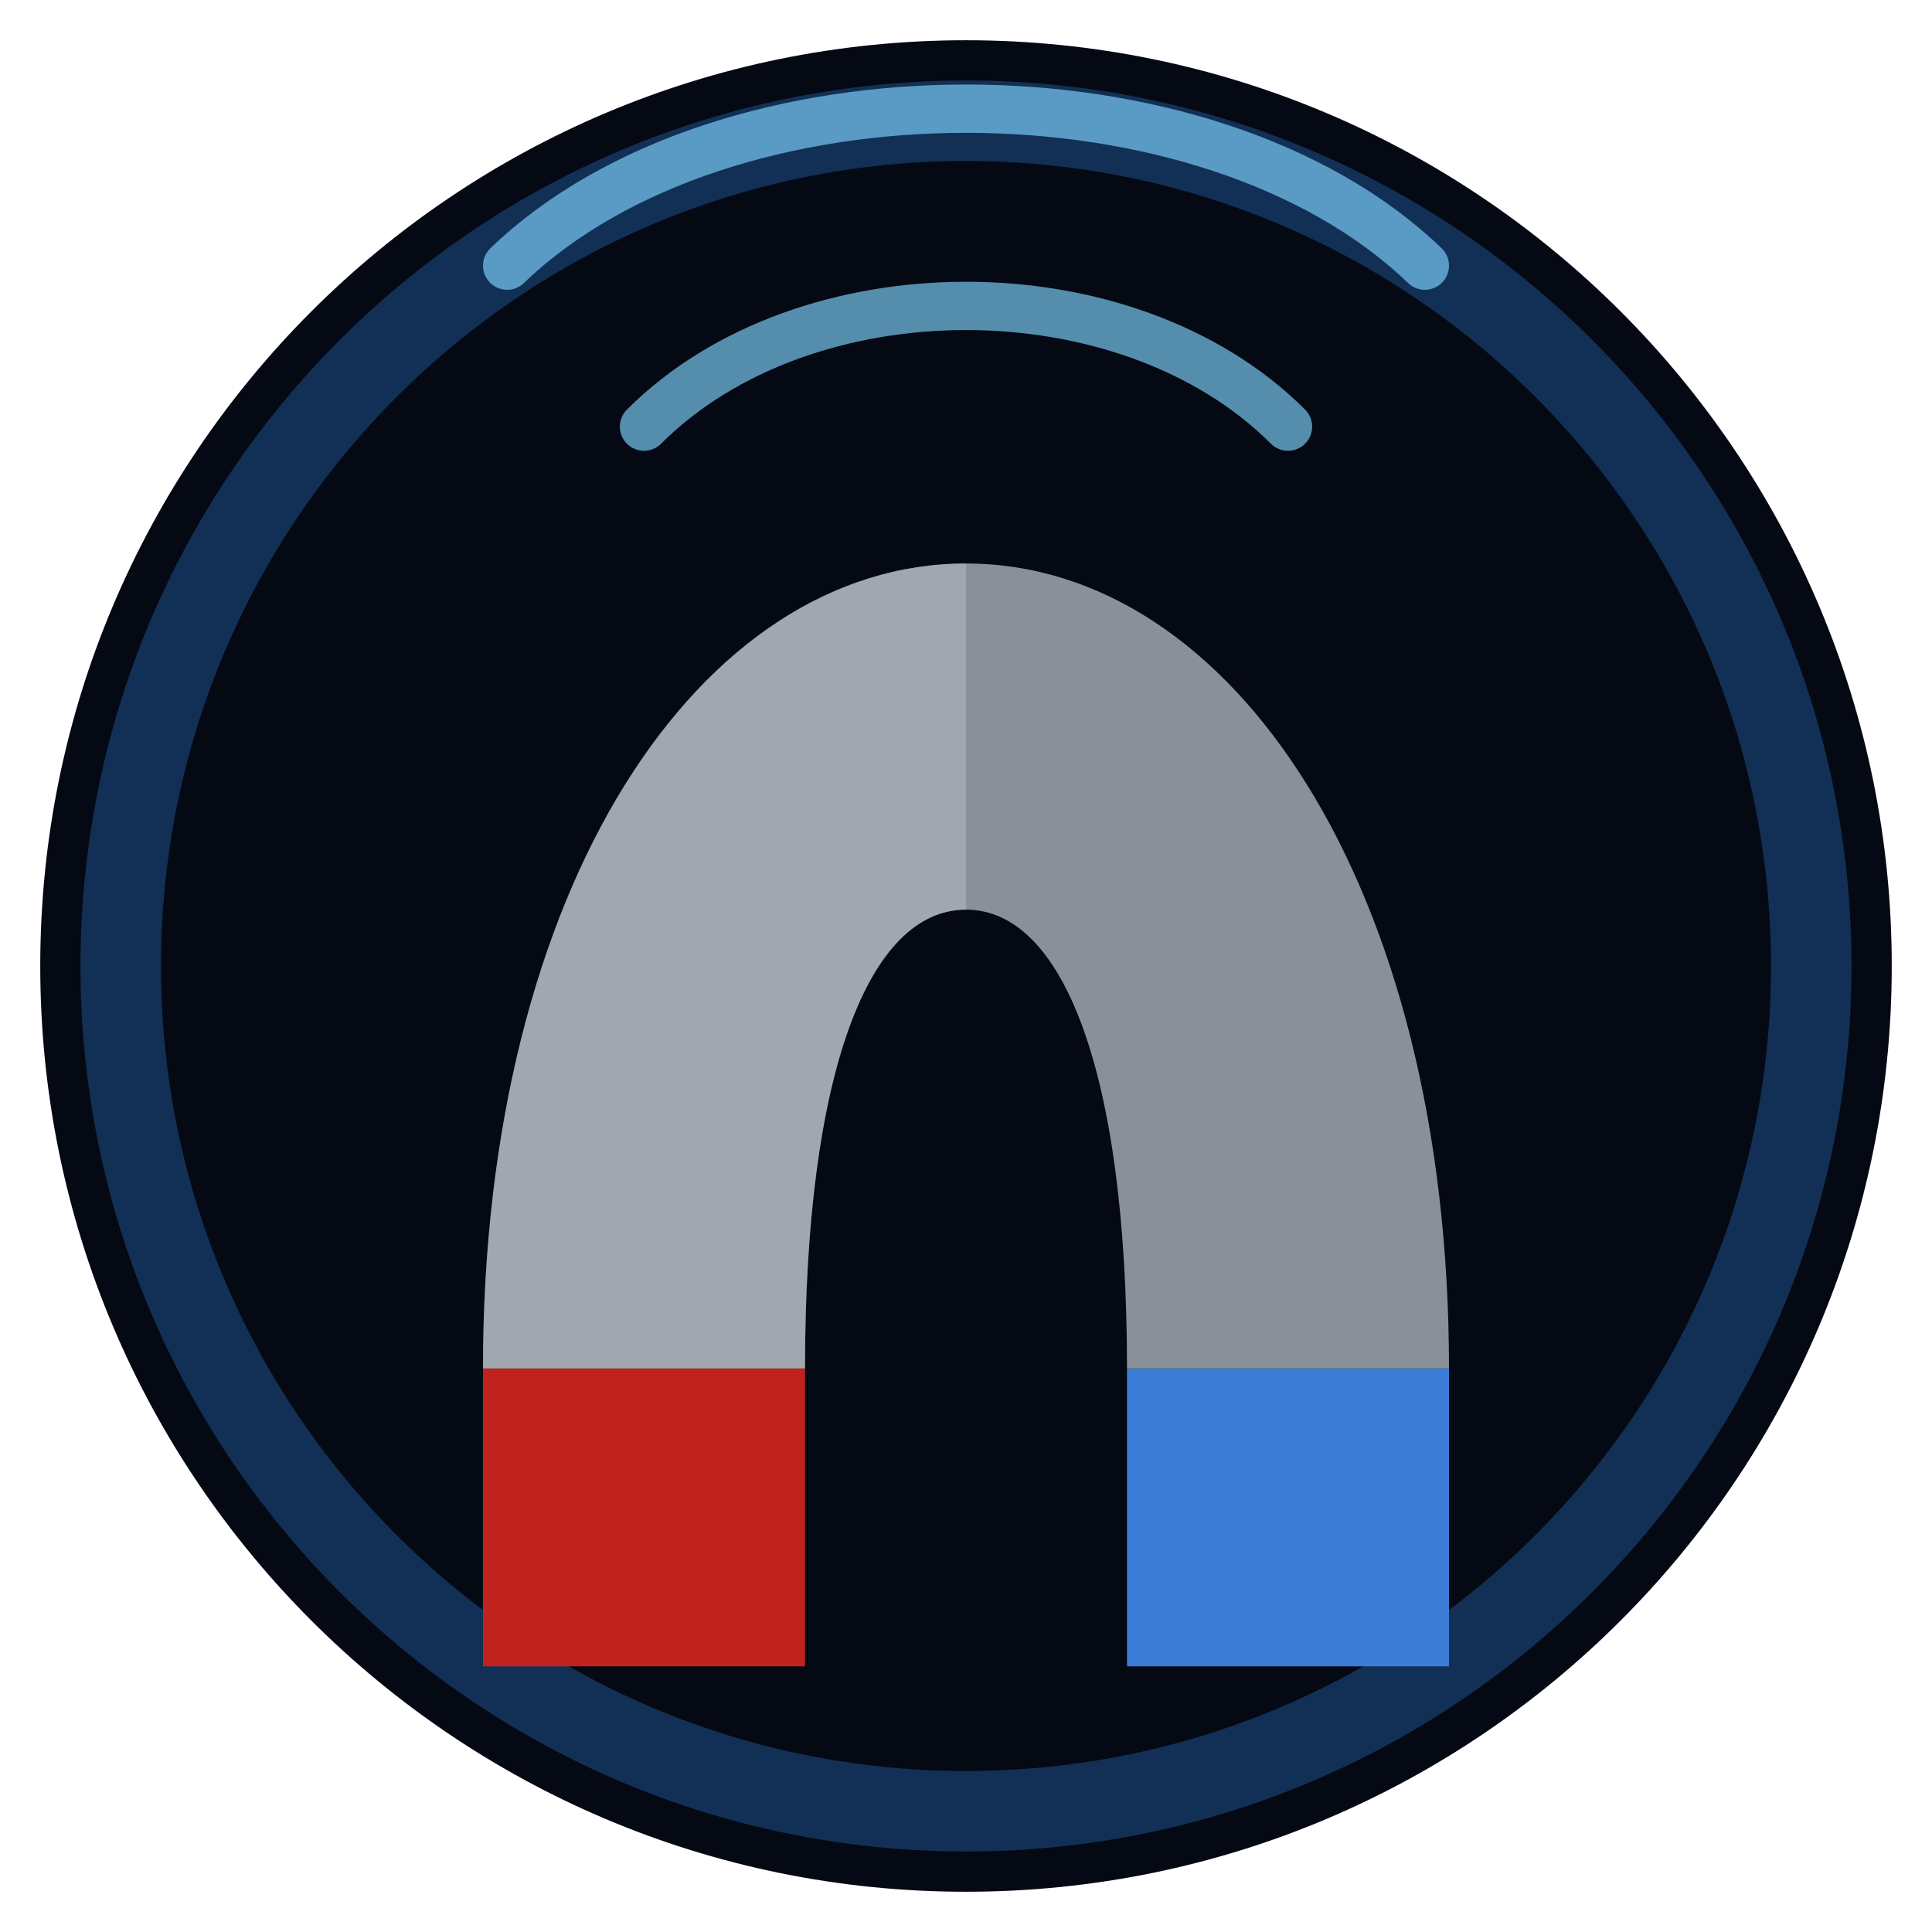
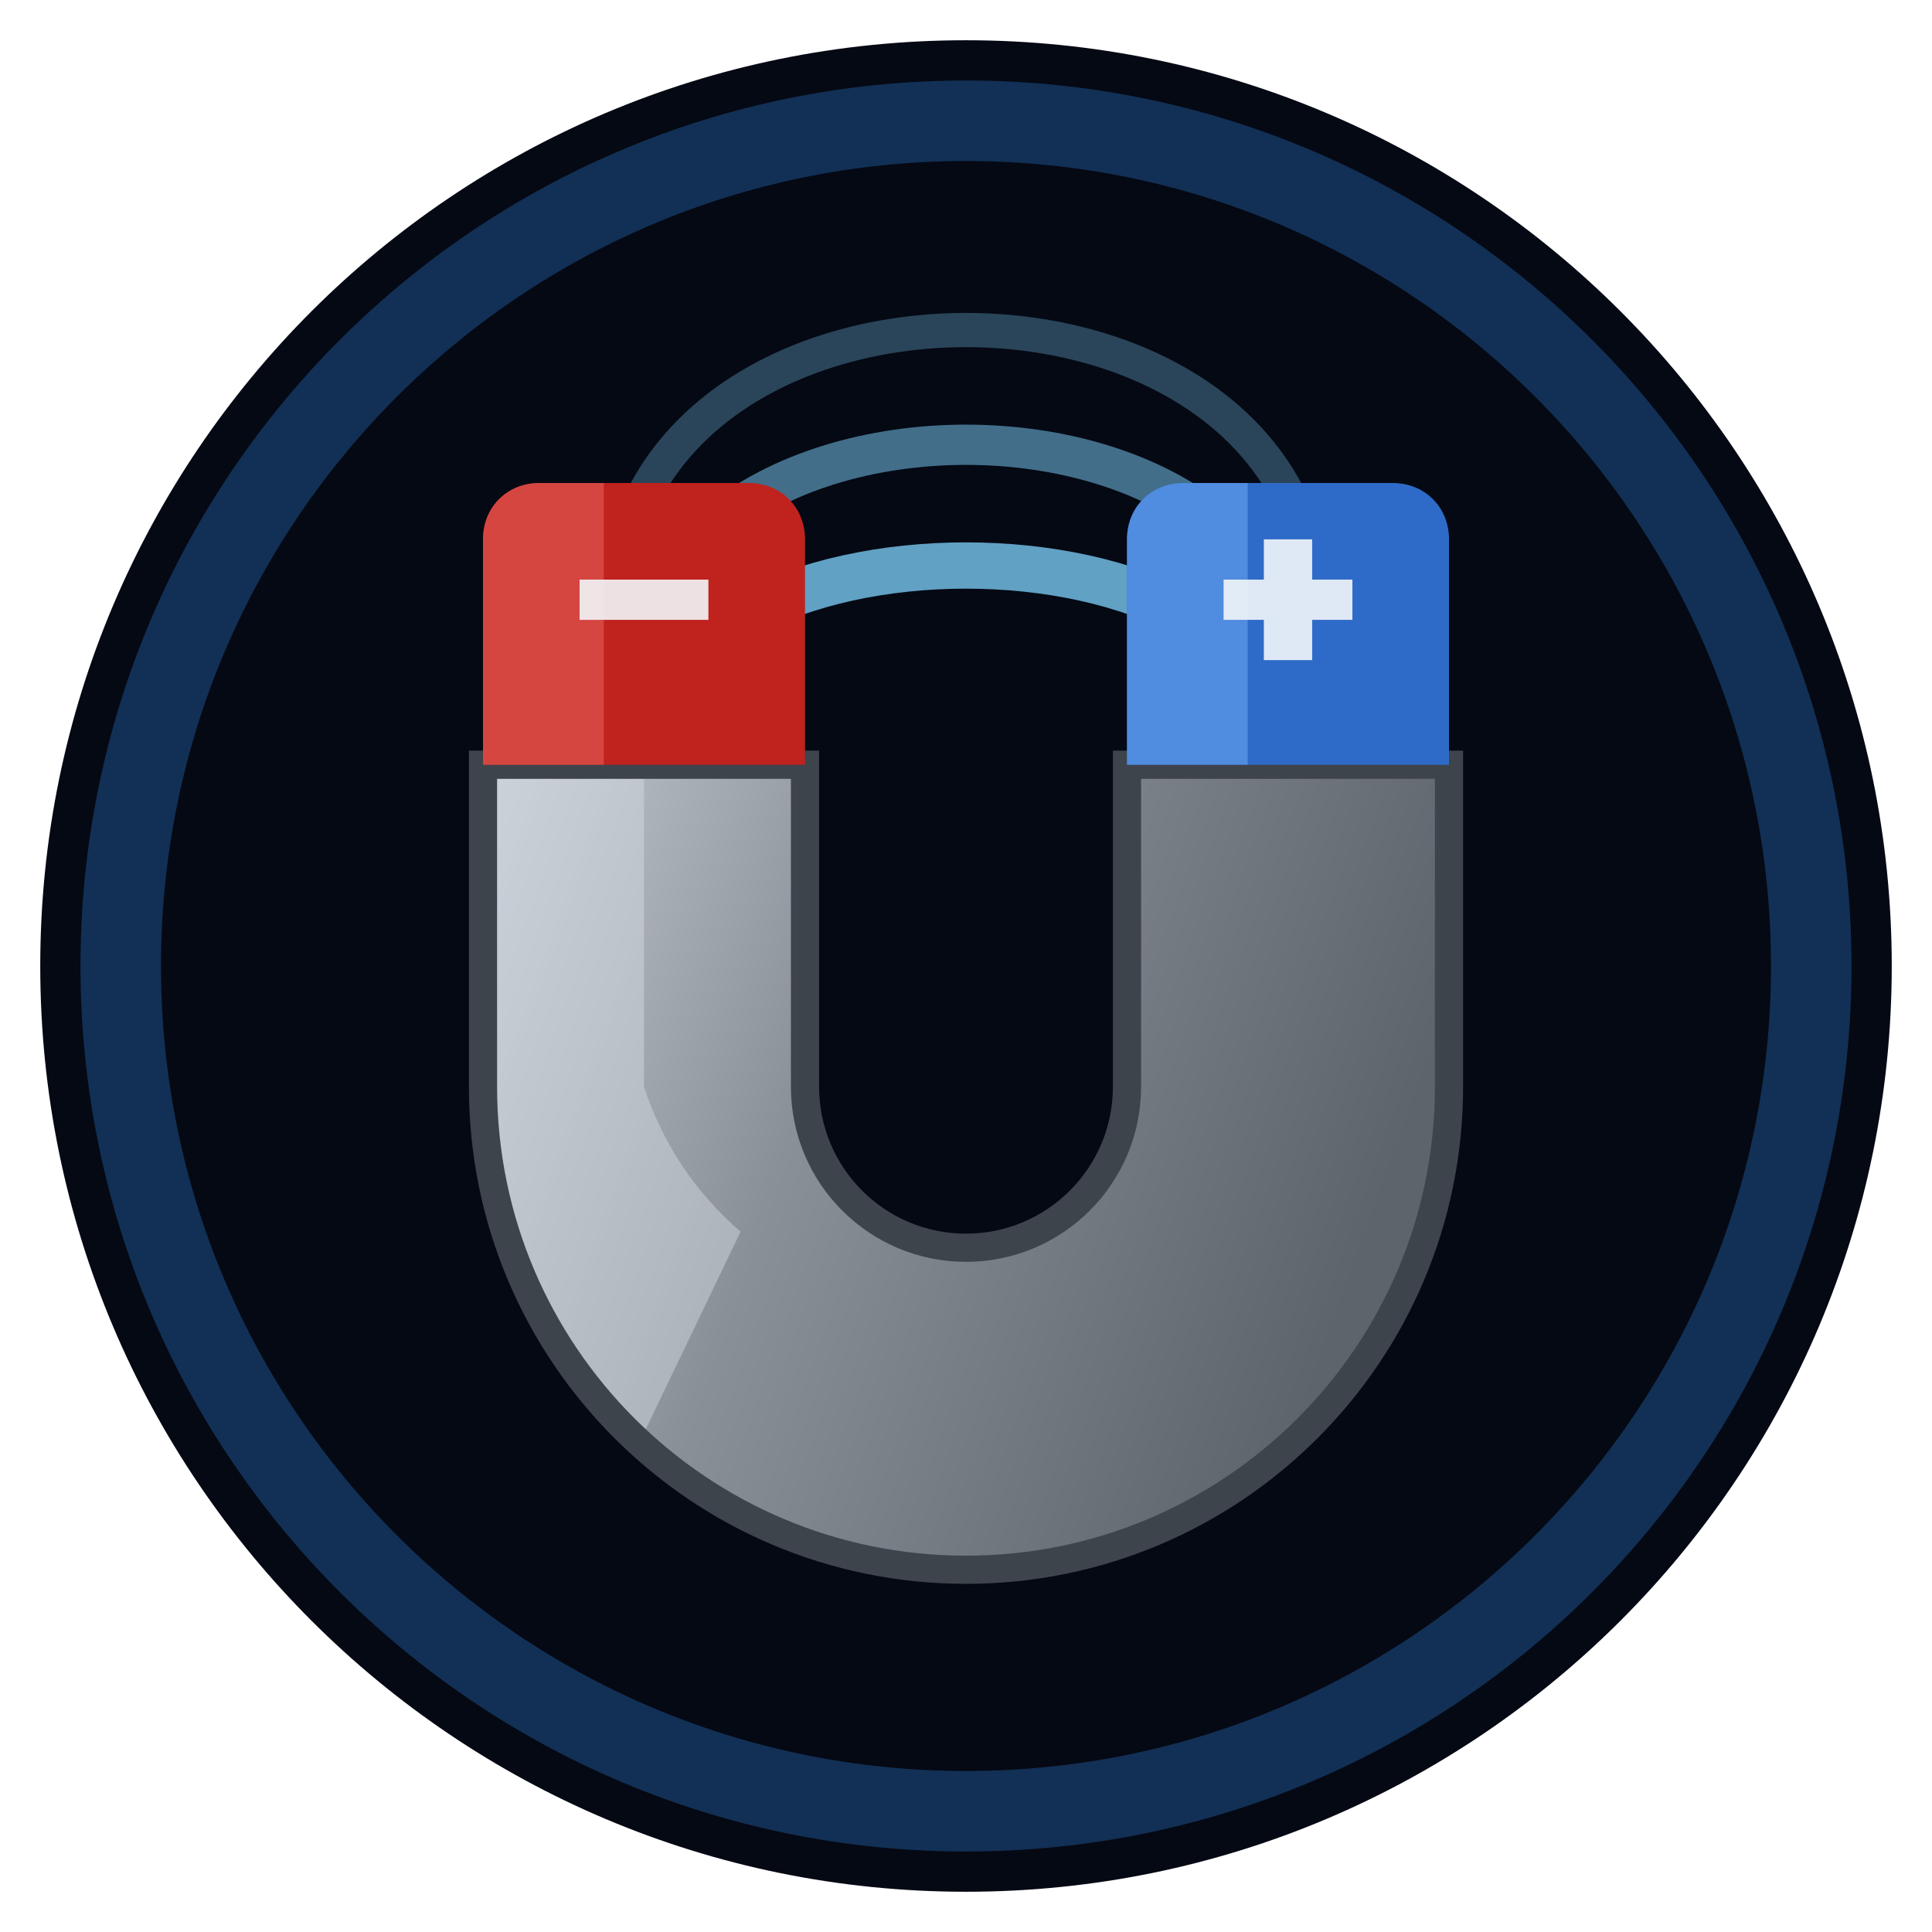
<svg xmlns="http://www.w3.org/2000/svg" viewBox="0 0 48 48" width="48" height="48" role="presentation">
+   <defs>
+     <linearGradient id="steel" x1="0" y1="0" x2="1" y2=".3">
+       <stop offset="0%" stop-color="#C4CAD2" />
+       <stop offset="42%" stop-color="#8A9098" />
+       <stop offset="100%" stop-color="#5E646C" />
+     </linearGradient>
+   </defs>
  <circle cx="24" cy="24" r="23" fill="#050914" />
  <circle cx="24" cy="24" r="21" fill="none" stroke="#123055" stroke-width="2" />
-   <path d="M12 34 C12 22 17.4 14 24 14 C30.6 14 36 22 36 34 L28 34 C28 26.6 26.4 22.6 24 22.6            C21.6 22.6 20 26.6 20 34 Z" fill="#8A9098" />
-   <path d="M12 34 L20 34 L20 41.4 L12 41.4 Z" fill="#C0221E" />
-   <path d="M28 34 L36 34 L36 41.4 L28 41.4 Z" fill="#3C7CD6" />
-   <path d="M12 34 C12 22 17.4 14 24 14 C24 14 24 22.6 24 22.6 C21.6 22.6 20 26.6 20 34 Z" fill="#C4CAD2" opacity=".4" />
-   <g stroke="#7FD4FF" stroke-width="1.2" fill="none" opacity=".65" stroke-linecap="round">
-     <path d="M16 10.6 C20 6.6 28 6.6 32 10.6" />
-     <path d="M12.6 6.6 C18 1.4 30 1.4 35.4 6.6" />
+   <g stroke="#7FD4FF" fill="none" stroke-linecap="round">
+     <path d="M16 19 C16 12.4 32 12.4 32 19" stroke-width="1.15" opacity=".75" />
+     <path d="M16 19 C13.4 8.4 34.6 8.4 32 19" stroke-width="1" opacity=".5" />
+     <path d="M16 19 C10.6 4.6 37.4 4.6 32 19" stroke-width=".85" opacity=".3" />
+   </g>
+   <path d="M12 19 L12 27 A12 12 0 0 0 36 27 L36 19 L28 19 L28 27 A4 4 0 0 1 20 27 L20 19 Z" fill="url(#steel)" />
+   <path d="M12 19 L12 27 A12 12 0 0 0 16 35.6 L18.4 30.6 A8 8 0 0 1 16 27 L16 19 Z" fill="#D8DDE4" opacity=".45" />
+   <path d="M12 19 L12 27 A12 12 0 0 0 36 27 L36 19 L28 19 L28 27 A4 4 0 0 1 20 27 L20 19 Z" fill="none" stroke="#3E444C" stroke-width=".7" />
+   <path d="M12 13.4 C12 12.6 12.6 12 13.4 12 L18.6 12 C19.4 12 20 12.6 20 13.4            L20 19 L12 19 Z" fill="#C0221E" />
+   <path d="M28 13.4 C28 12.6 28.6 12 29.4 12 L34.6 12 C35.4 12 36 12.6 36 13.4            L36 19 L28 19 L28 13.4 Z" fill="#2E6BC8" />
+   <path d="M12 13.4 C12 12.6 12.6 12 13.4 12 L15 12 L15 19 L12 19 Z" fill="#E05650" opacity=".7" />
+   <path d="M28 13.4 C28 12.6 28.6 12 29.4 12 L31 12 L31 19 L28 19 Z" fill="#5E9AE8" opacity=".7" />
+   <g fill="#F2F6FA" opacity=".9">
+     <path d="M14.4 14.4 L17.6 14.4 L17.6 15.4 L14.4 15.4 Z" />
+     <path d="M30.4 14.4 L33.6 14.4 L33.6 15.4 L30.4 15.4 Z" />
+     <path d="M31.4 13.4 L32.6 13.4 L32.6 16.4 L31.4 16.4 Z" />
  </g>
</svg>
